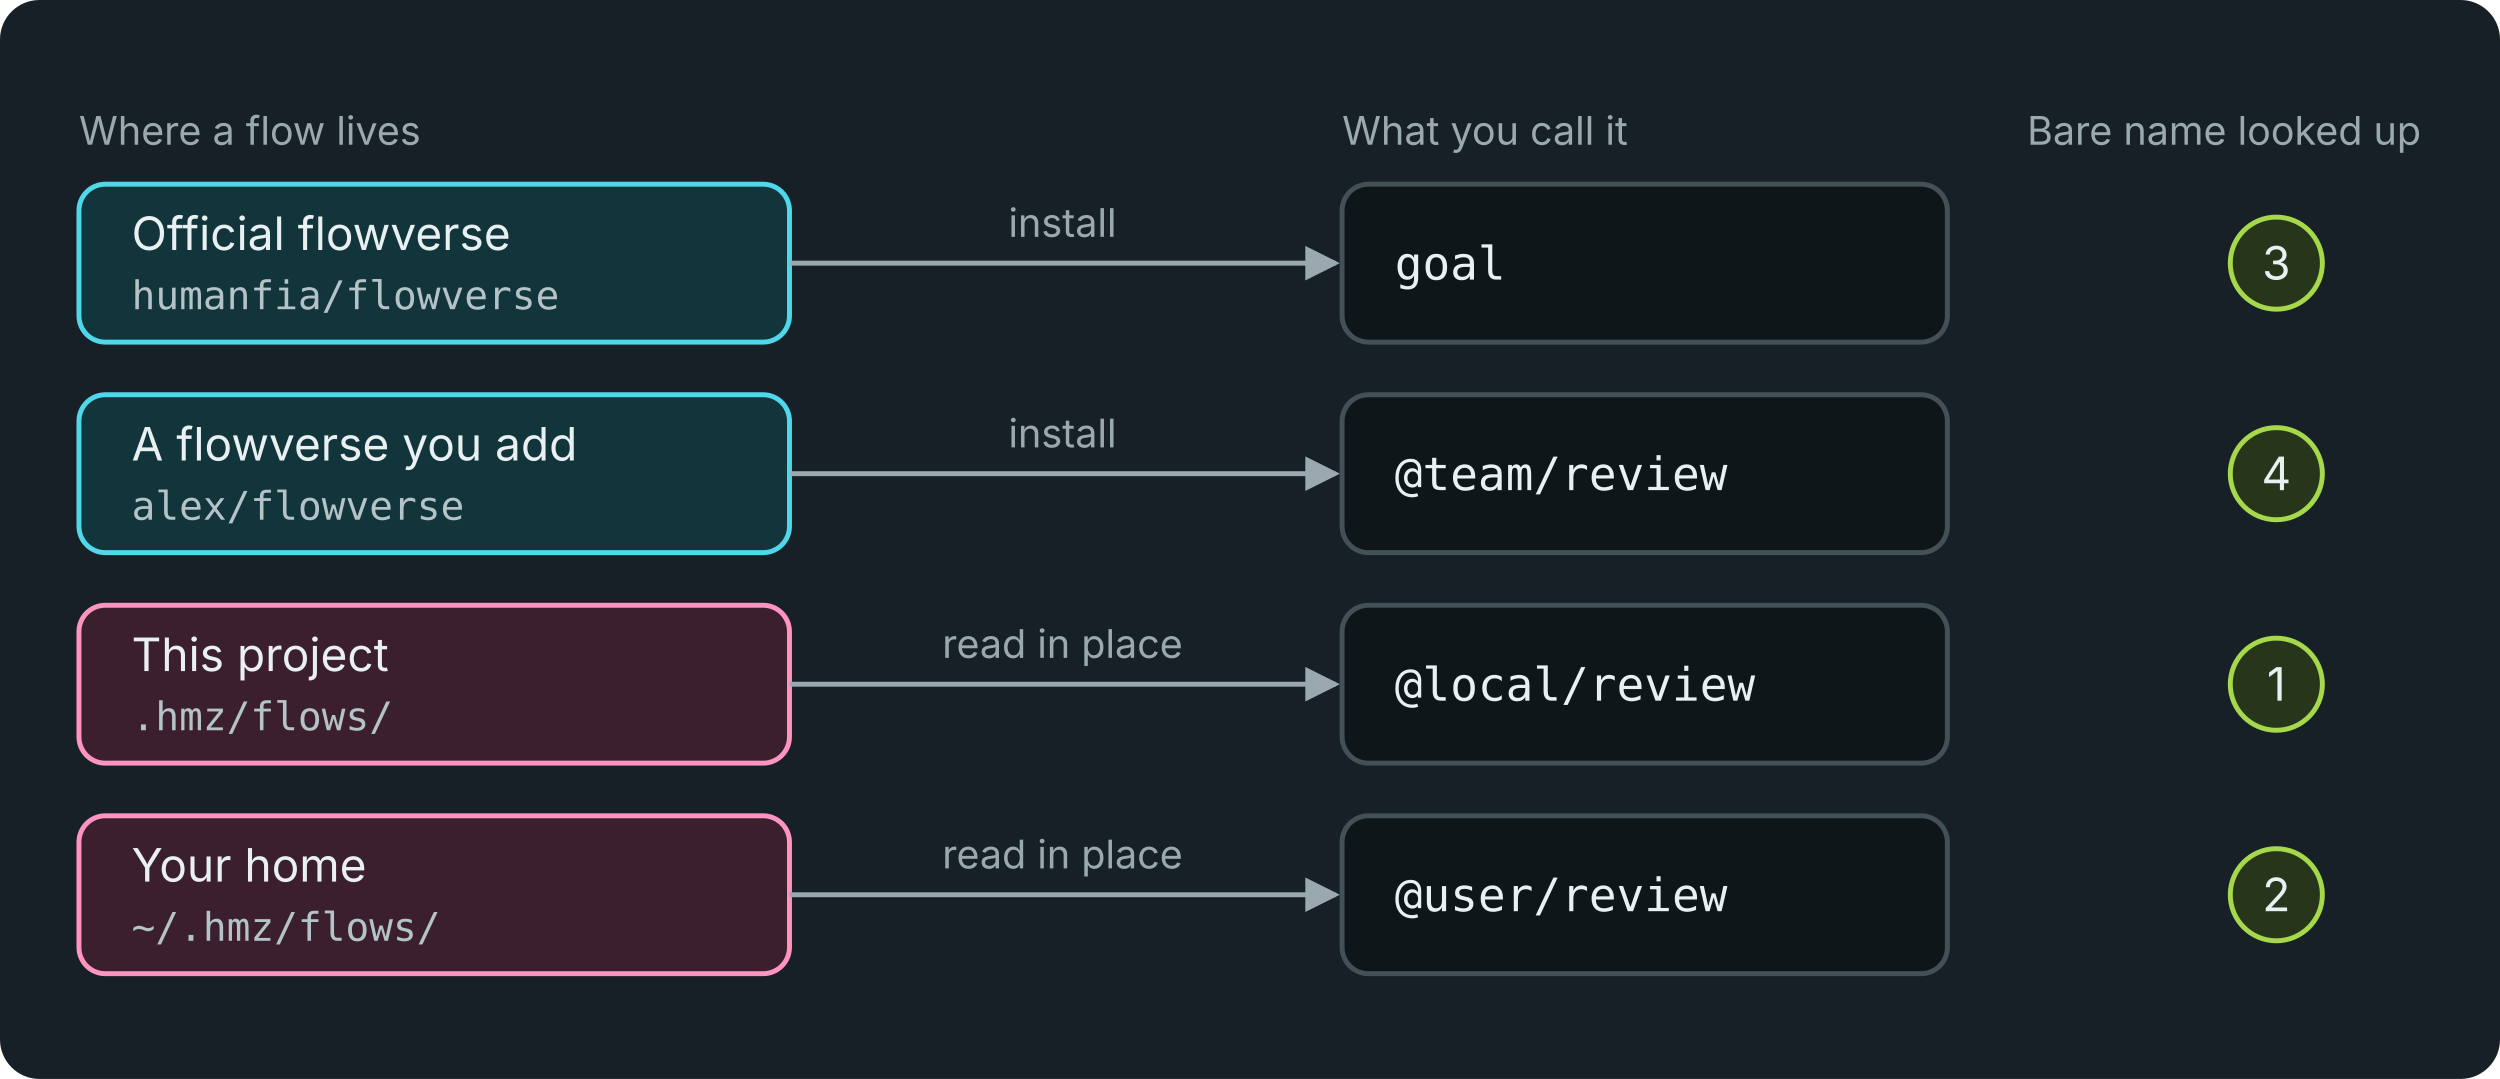
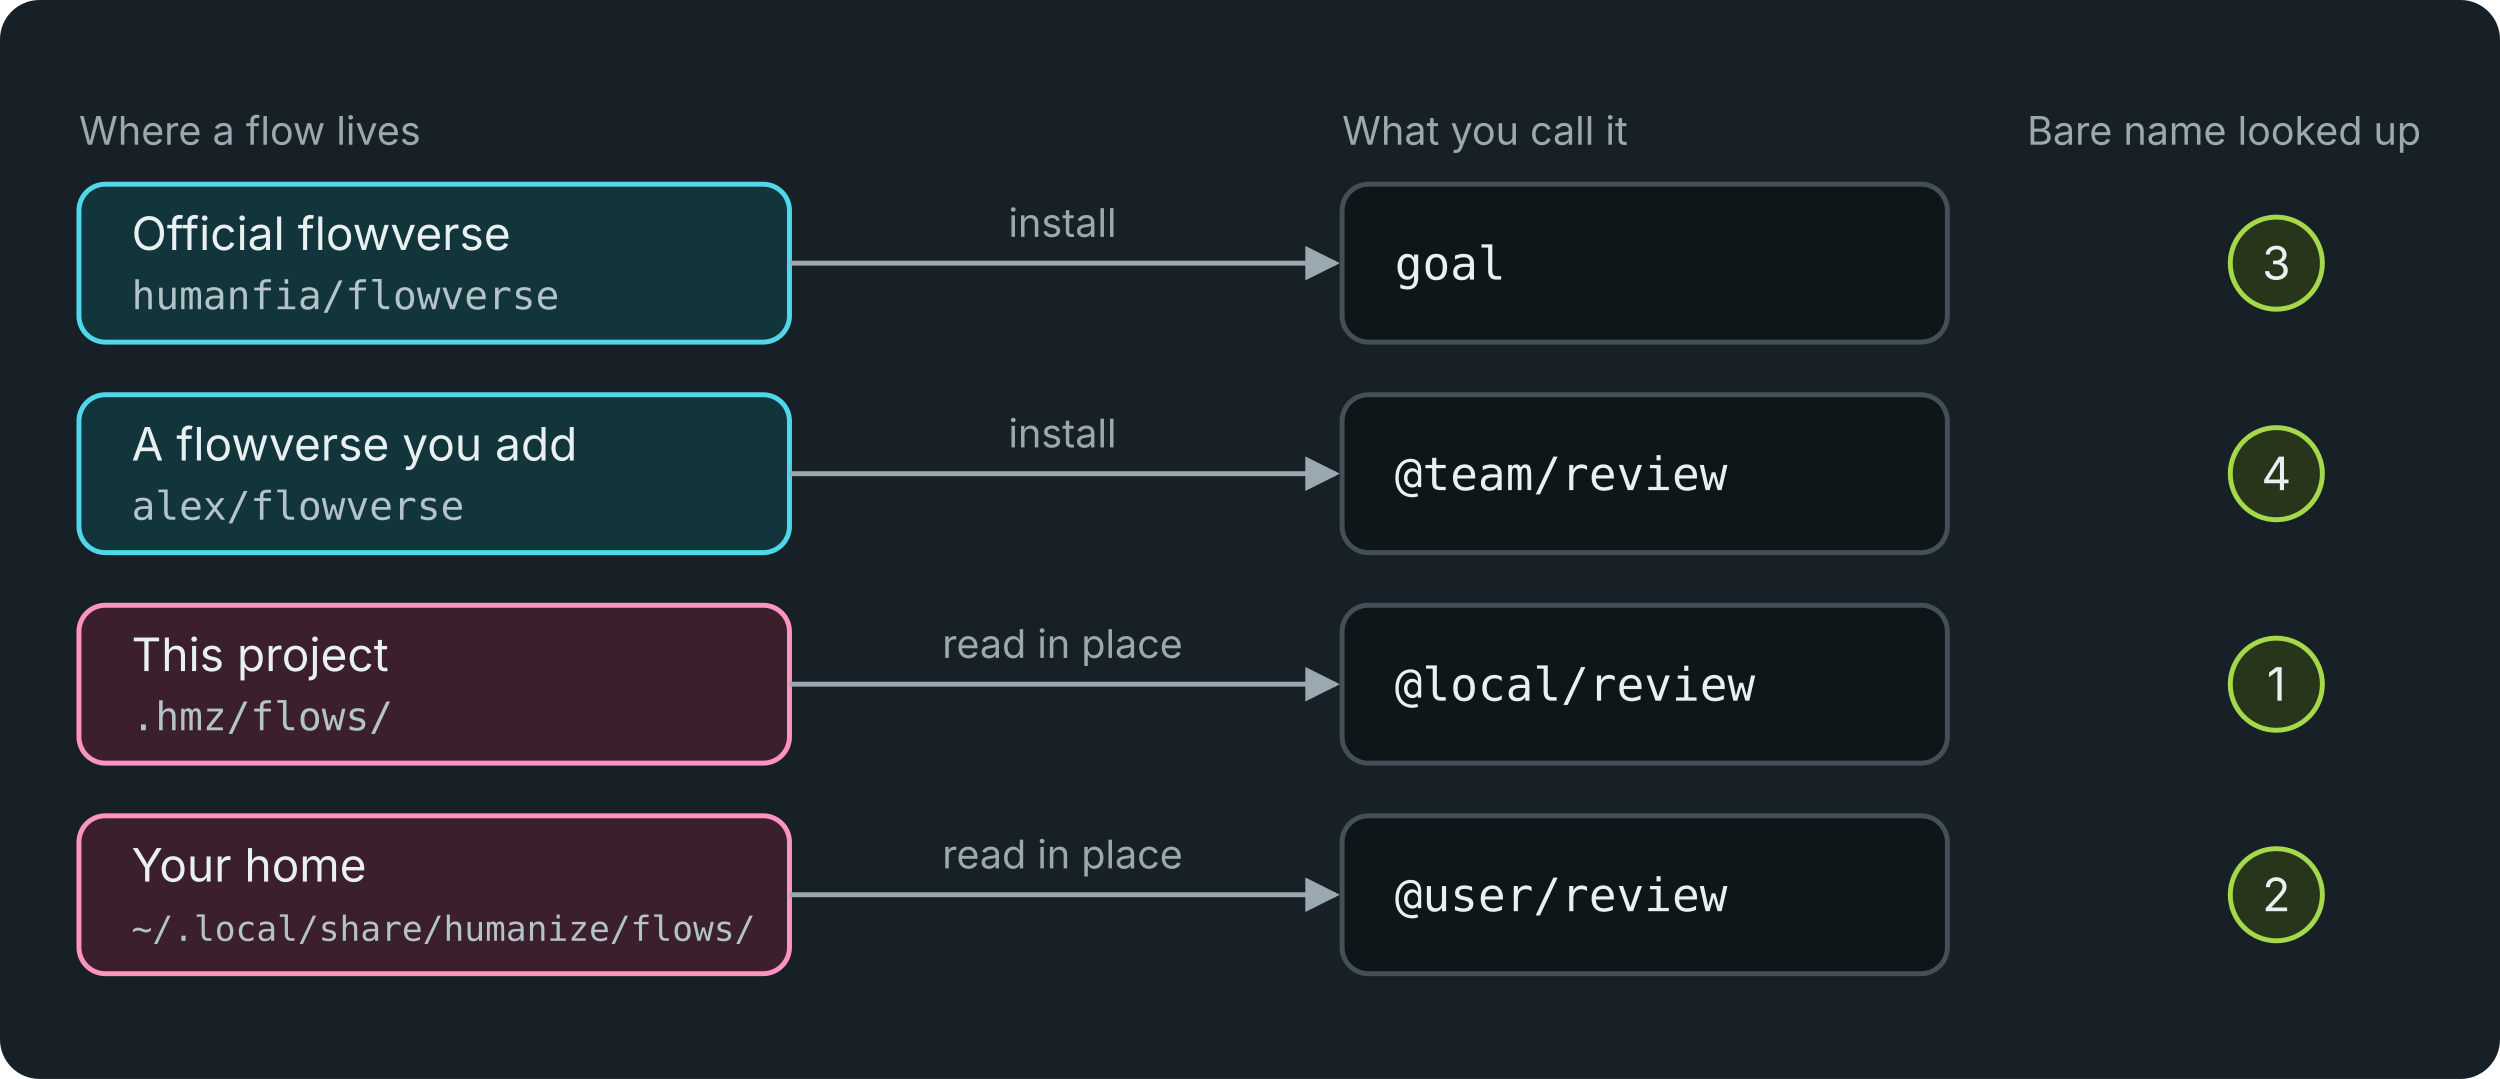
<svg xmlns="http://www.w3.org/2000/svg" viewBox="0 0 760 328" role="img">
  <rect width="760" height="328" rx="12" fill="#172026" />
  <defs>
    <marker id="a" viewBox="0 0 8 8" refX="7" refY="4" markerWidth="7" markerHeight="7" orient="auto">
      <path d="M0 0L8 4L0 8z" fill="#9aa9b0" />
    </marker>
  </defs>
  <g font-family="ui-sans-serif, system-ui, -apple-system, 'Segoe UI', sans-serif" font-size="14" fill="#e8f0f2">
    <text x="24" y="44" font-size="12" fill="#9aa9b0">Where a flow lives</text>
    <text x="408" y="44" font-size="12" fill="#9aa9b0">What you call it</text>
    <text x="736" y="44" font-size="12" fill="#9aa9b0" text-anchor="end">Bare name looked up</text>
    <rect x="24" y="56" width="216" height="48" rx="8" fill="#12343b" stroke="#4fd8ea" stroke-width="1.5" />
    <text x="40" y="76">Official flowverse</text>
    <text x="40" y="94" font-size="12" font-family="ui-monospace, SFMono-Regular, Menlo, Consolas, monospace" fill="#b3c3c8">humanfia/flowverse</text>
    <path d="M240 80H406" fill="none" stroke="#9aa9b0" stroke-width="1.5" marker-end="url(#a)" />
    <text x="323" y="72" text-anchor="middle" font-size="12" fill="#9aa9b0">install</text>
    <rect x="408" y="56" width="184" height="48" rx="8" fill="#0f161a" stroke="#435058" stroke-width="1.5" />
    <text x="424" y="85" font-family="ui-monospace, SFMono-Regular, Menlo, Consolas, monospace">goal</text>
    <circle cx="692" cy="80" r="14" fill="#27351a" stroke="#a5d84a" stroke-width="1.5" />
    <text x="692" y="85" text-anchor="middle">3</text>
    <rect x="24" y="120" width="216" height="48" rx="8" fill="#12343b" stroke="#4fd8ea" stroke-width="1.5" />
    <text x="40" y="140">A flowverse you add</text>
    <text x="40" y="158" font-size="12" font-family="ui-monospace, SFMono-Regular, Menlo, Consolas, monospace" fill="#b3c3c8">alex/flowverse</text>
    <path d="M240 144H406" fill="none" stroke="#9aa9b0" stroke-width="1.5" marker-end="url(#a)" />
    <text x="323" y="136" text-anchor="middle" font-size="12" fill="#9aa9b0">install</text>
    <rect x="408" y="120" width="184" height="48" rx="8" fill="#0f161a" stroke="#435058" stroke-width="1.5" />
    <text x="424" y="149" font-family="ui-monospace, SFMono-Regular, Menlo, Consolas, monospace">@team/review</text>
    <circle cx="692" cy="144" r="14" fill="#27351a" stroke="#a5d84a" stroke-width="1.5" />
    <text x="692" y="149" text-anchor="middle">4</text>
    <rect x="24" y="184" width="216" height="48" rx="8" fill="#3b1f2c" stroke="#ff94c2" stroke-width="1.5" />
    <text x="40" y="204">This project</text>
    <text x="40" y="222" font-size="12" font-family="ui-monospace, SFMono-Regular, Menlo, Consolas, monospace" fill="#b3c3c8">.hmz/flows/</text>
    <path d="M240 208H406" fill="none" stroke="#9aa9b0" stroke-width="1.5" marker-end="url(#a)" />
    <text x="323" y="200" text-anchor="middle" font-size="12" fill="#9aa9b0">read in place</text>
    <rect x="408" y="184" width="184" height="48" rx="8" fill="#0f161a" stroke="#435058" stroke-width="1.5" />
    <text x="424" y="213" font-family="ui-monospace, SFMono-Regular, Menlo, Consolas, monospace">@local/review</text>
    <circle cx="692" cy="208" r="14" fill="#27351a" stroke="#a5d84a" stroke-width="1.5" />
    <text x="692" y="213" text-anchor="middle">1</text>
    <rect x="24" y="248" width="216" height="48" rx="8" fill="#3b1f2c" stroke="#ff94c2" stroke-width="1.5" />
    <text x="40" y="268">Your home</text>
-     <text x="40" y="286" font-size="12" font-family="ui-monospace, SFMono-Regular, Menlo, Consolas, monospace" fill="#b3c3c8">~/.hmz/flows/</text>
+     <text x="40" y="286" font-size="10.5" font-family="ui-monospace, SFMono-Regular, Menlo, Consolas, monospace" fill="#b3c3c8">~/.local/share/humanize/flows/</text>
    <path d="M240 272H406" fill="none" stroke="#9aa9b0" stroke-width="1.5" marker-end="url(#a)" />
    <text x="323" y="264" text-anchor="middle" font-size="12" fill="#9aa9b0">read in place</text>
    <rect x="408" y="248" width="184" height="48" rx="8" fill="#0f161a" stroke="#435058" stroke-width="1.5" />
    <text x="424" y="277" font-family="ui-monospace, SFMono-Regular, Menlo, Consolas, monospace">@user/review</text>
    <circle cx="692" cy="272" r="14" fill="#27351a" stroke="#a5d84a" stroke-width="1.5" />
    <text x="692" y="277" text-anchor="middle">2</text>
  </g>
</svg>
